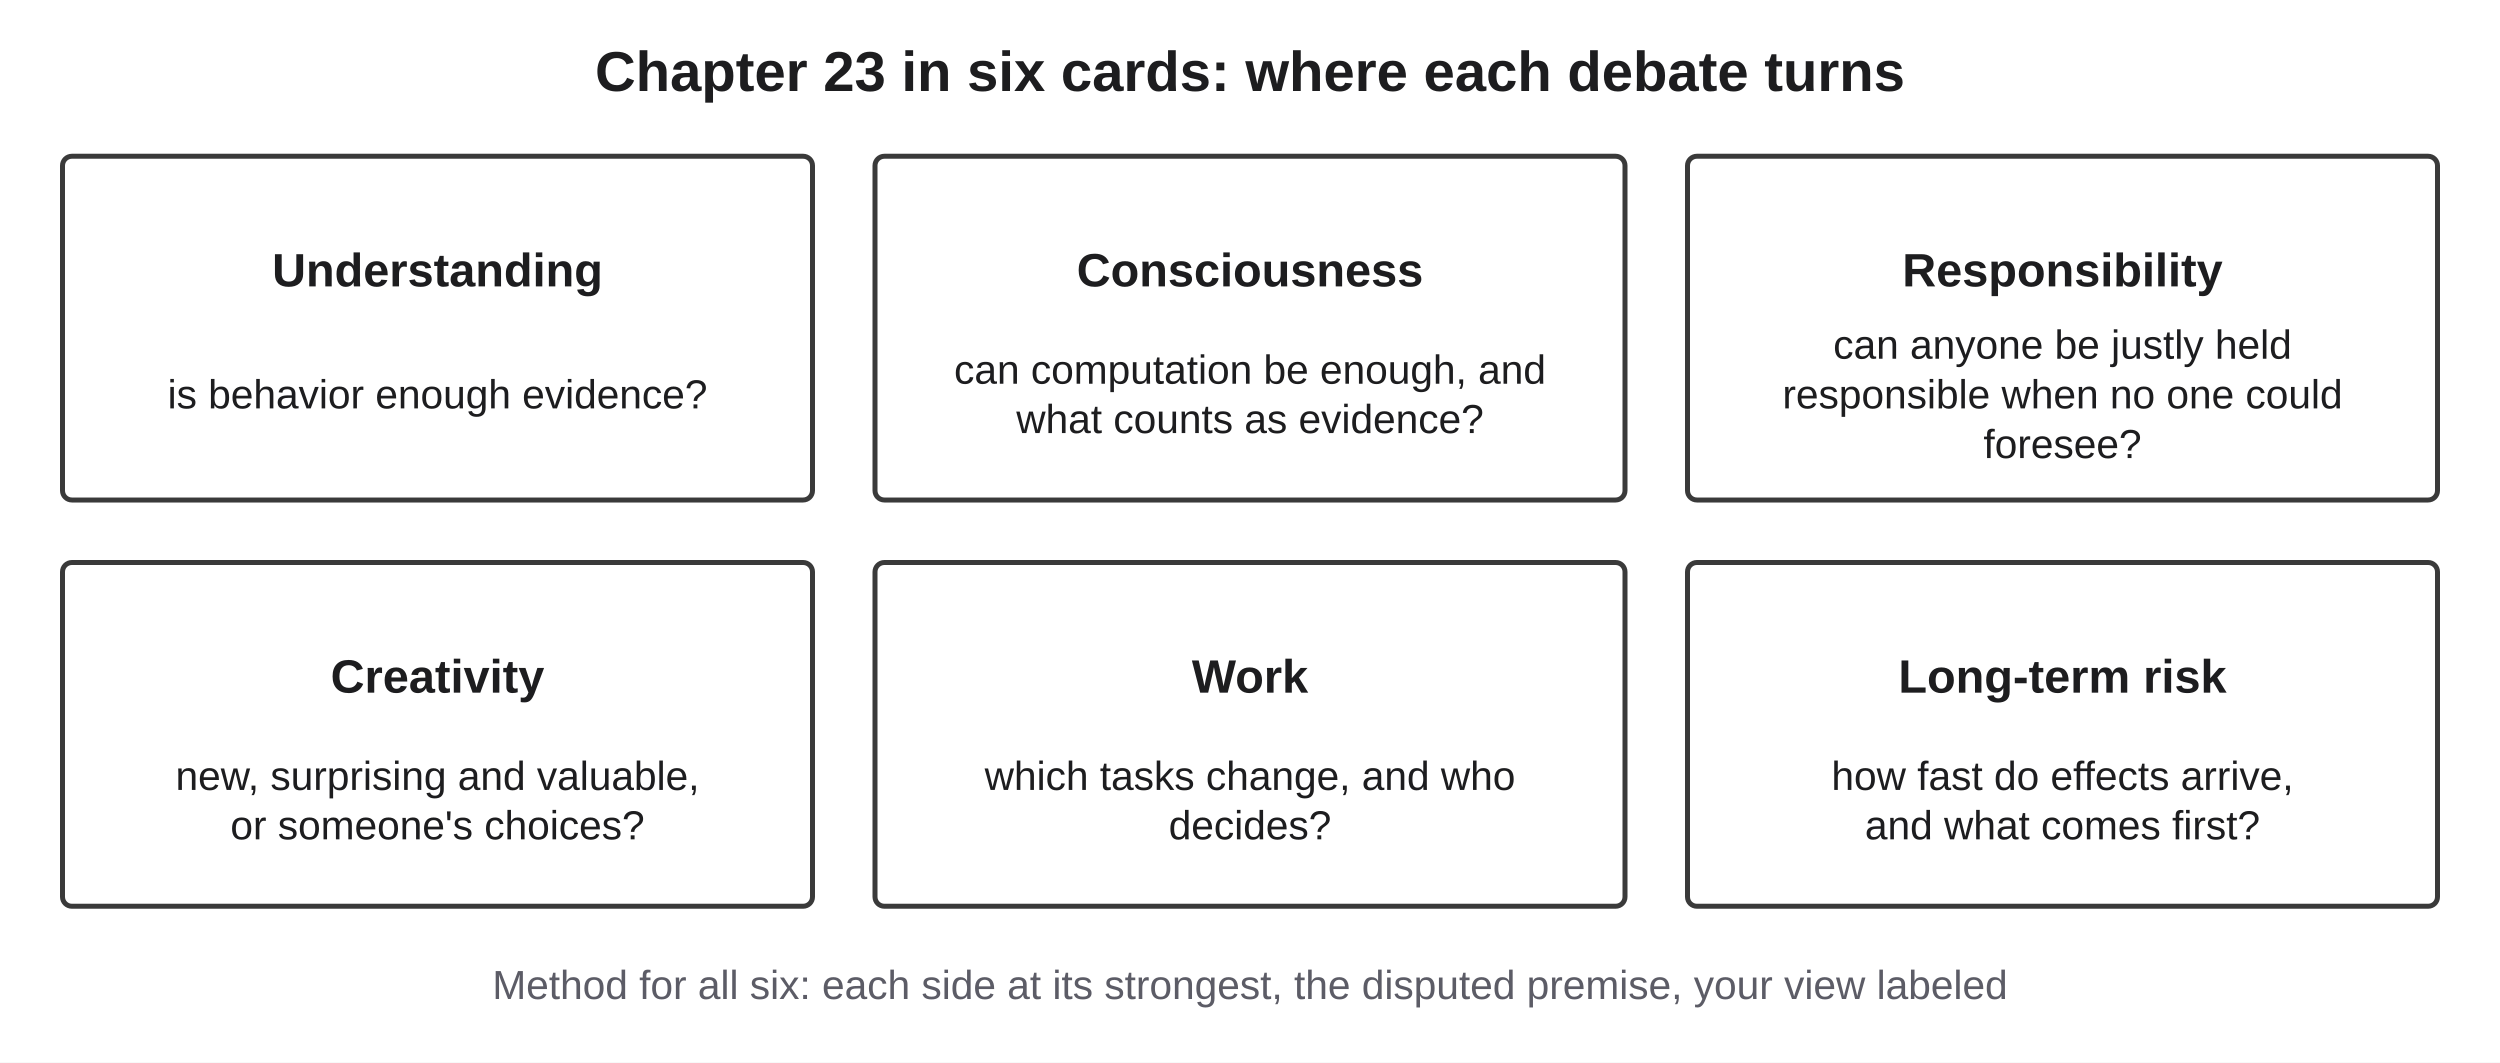
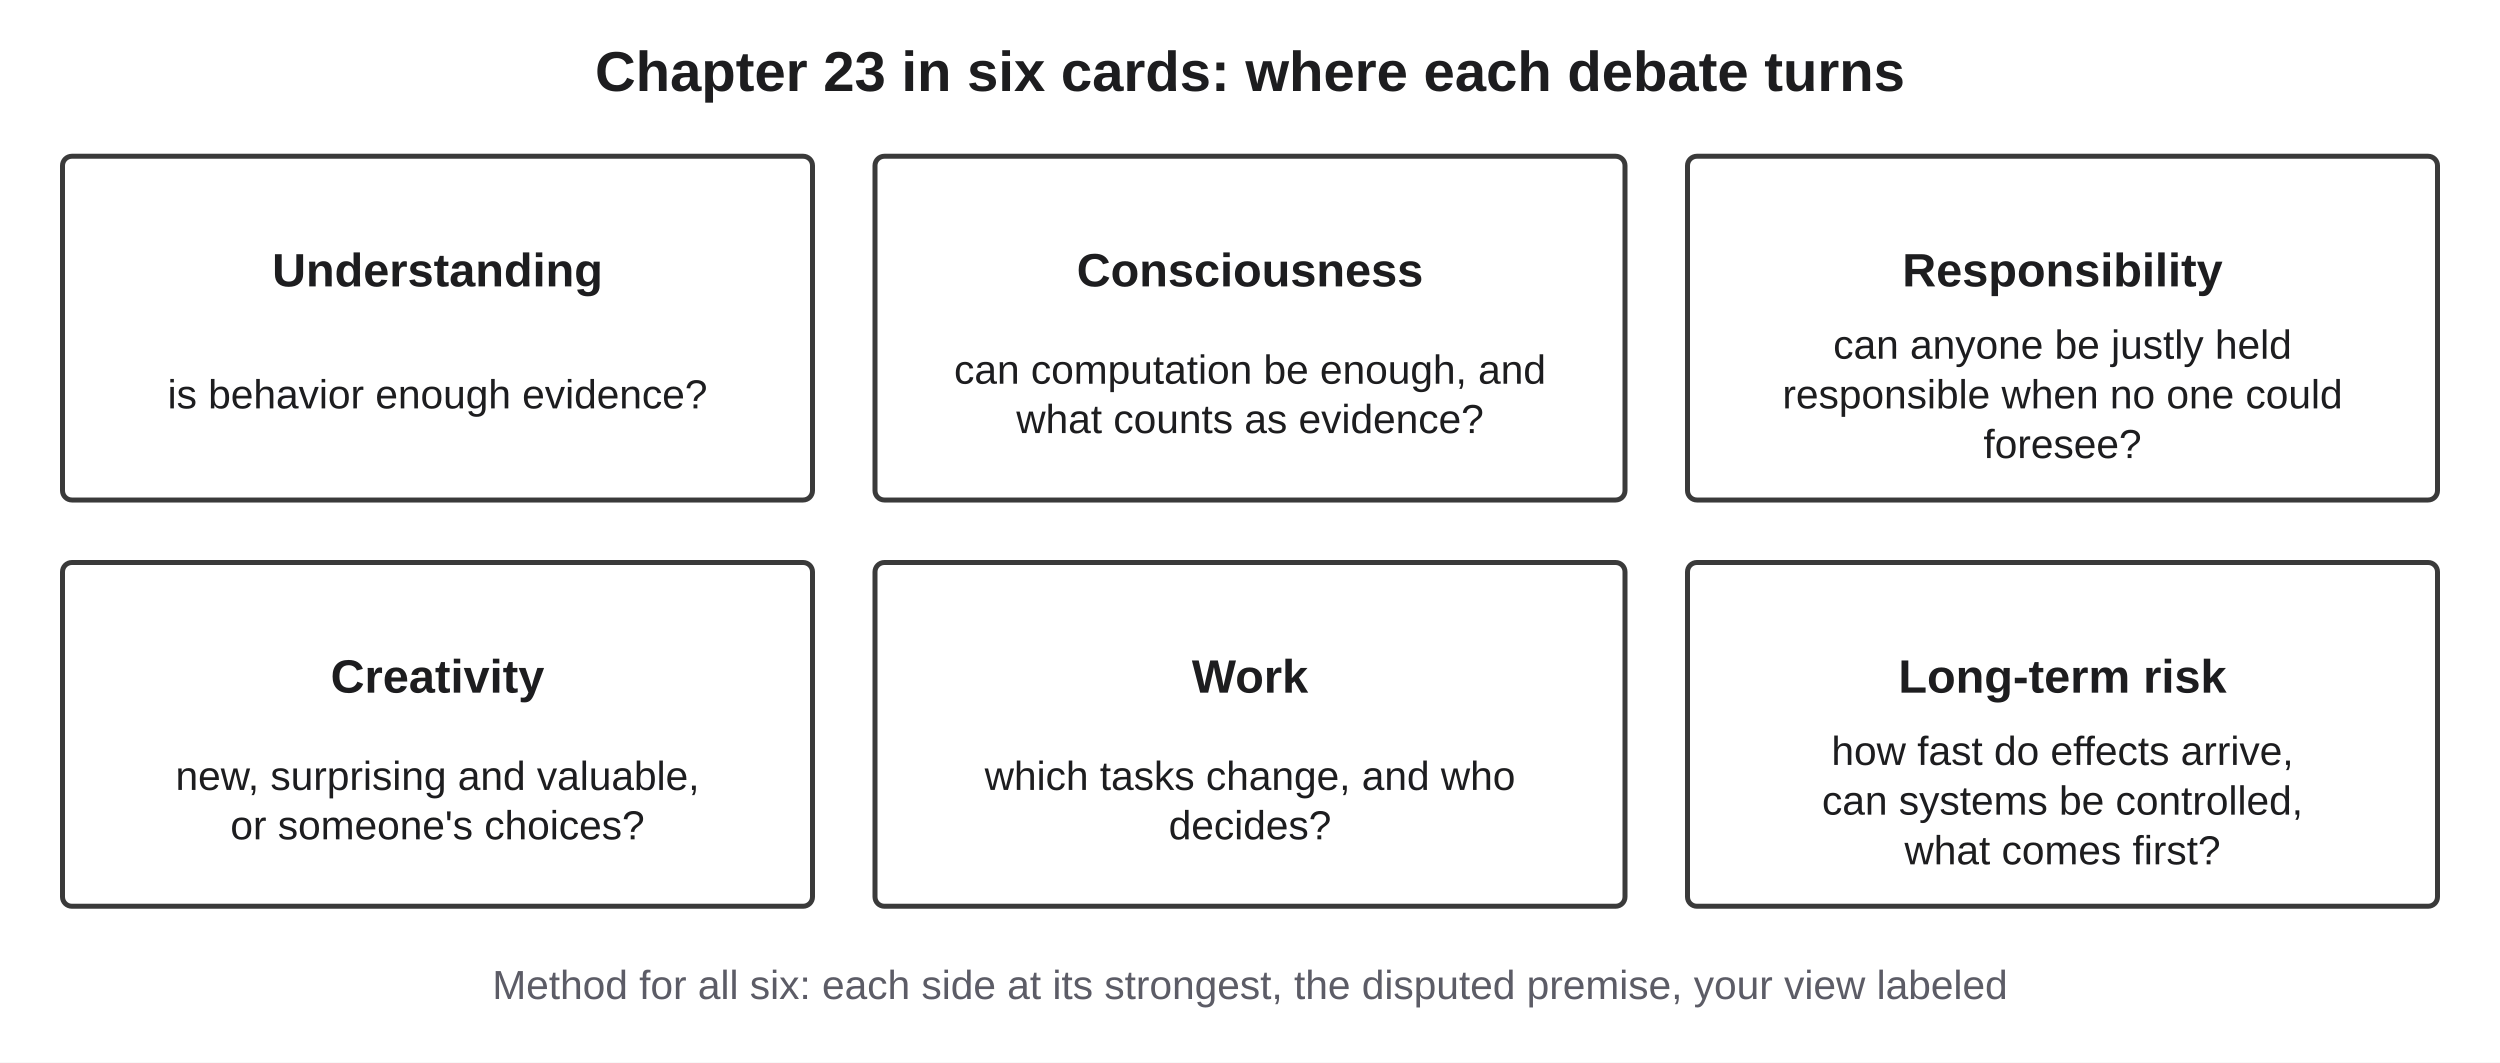
<svg xmlns="http://www.w3.org/2000/svg" viewBox="0 0 800 340" width="800" height="340" role="img" font-family="'Source Sans 3', 'Source Sans Pro', 'Helvetica Neue', Arial, sans-serif">
  <defs>
    <marker id="arrow-color" viewBox="0 0 10 10" refX="9" refY="5" markerWidth="7" markerHeight="7" orient="auto-start-reverse">
      <path d="M0,0 L10,5 L0,10 z" fill="#1D1D1F" />
    </marker>
    <pattern id="hatch" patternUnits="userSpaceOnUse" width="8" height="8" patternTransform="rotate(45)">
      <rect width="8" height="8" fill="#FFFFFF" />
      <line x1="0" y1="0" x2="0" y2="8" stroke="#9A9A9A" stroke-width="1.3" />
    </pattern>
    <pattern id="dots" patternUnits="userSpaceOnUse" width="7" height="7">
      <rect width="7" height="7" fill="#FFFFFF" />
      <circle cx="3.5" cy="3.5" r="1.2" fill="#000" />
    </pattern>
  </defs>
  <rect width="800" height="340" fill="#FFFFFF" />
  <text x="400.0" y="24.0" font-size="18" font-weight="700" text-anchor="middle" dominant-baseline="middle" fill="#1D1D1F" style="">Chapter 23 in six cards: where each debate turns</text>
  <rect x="20" y="50" width="240" height="110" rx="3" fill="#FFFFFF" stroke="#3A3A3A" stroke-width="1.6" />
  <text x="140.0" y="87.4" font-size="15" font-weight="600" text-anchor="middle" dominant-baseline="middle" fill="#1D1D1F" style="">Understanding</text>
  <text x="140.0" y="127.0" font-size="13" font-weight="normal" text-anchor="middle" dominant-baseline="middle" fill="#1D1D1F" style="">is behavior enough evidence?</text>
  <rect x="280" y="50" width="240" height="110" rx="3" fill="#FFFFFF" stroke="#3A3A3A" stroke-width="1.6" />
  <text x="400.0" y="87.4" font-size="15" font-weight="600" text-anchor="middle" dominant-baseline="middle" fill="#1D1D1F" style="">Consciousness</text>
  <text x="400.0" y="119.1" font-size="13" font-weight="normal" text-anchor="middle" dominant-baseline="middle" fill="#1D1D1F" style="">can computation be enough, and</text>
  <text x="400.0" y="134.9" font-size="13" font-weight="normal" text-anchor="middle" dominant-baseline="middle" fill="#1D1D1F" style="">what counts as evidence?</text>
  <rect x="540" y="50" width="240" height="110" rx="3" fill="#FFFFFF" stroke="#3A3A3A" stroke-width="1.6" />
  <text x="660.0" y="87.4" font-size="15" font-weight="600" text-anchor="middle" dominant-baseline="middle" fill="#1D1D1F" style="">Responsibility</text>
  <text x="660.0" y="111.1" font-size="13" font-weight="normal" text-anchor="middle" dominant-baseline="middle" fill="#1D1D1F" style="">can anyone be justly held</text>
  <text x="660.0" y="127.0" font-size="13" font-weight="normal" text-anchor="middle" dominant-baseline="middle" fill="#1D1D1F" style="">responsible when no one could</text>
  <text x="660.0" y="142.9" font-size="13" font-weight="normal" text-anchor="middle" dominant-baseline="middle" fill="#1D1D1F" style="">foresee?</text>
  <rect x="20" y="180" width="240" height="110" rx="3" fill="#FFFFFF" stroke="#3A3A3A" stroke-width="1.6" />
  <text x="140.0" y="217.4" font-size="15" font-weight="600" text-anchor="middle" dominant-baseline="middle" fill="#1D1D1F" style="">Creativity</text>
  <text x="140.0" y="249.1" font-size="13" font-weight="normal" text-anchor="middle" dominant-baseline="middle" fill="#1D1D1F" style="">new, surprising and valuable,</text>
  <text x="140.0" y="264.9" font-size="13" font-weight="normal" text-anchor="middle" dominant-baseline="middle" fill="#1D1D1F" style="">or someone's choices?</text>
  <rect x="280" y="180" width="240" height="110" rx="3" fill="#FFFFFF" stroke="#3A3A3A" stroke-width="1.6" />
  <text x="400.0" y="217.4" font-size="15" font-weight="600" text-anchor="middle" dominant-baseline="middle" fill="#1D1D1F" style="">Work</text>
  <text x="400.0" y="249.1" font-size="13" font-weight="normal" text-anchor="middle" dominant-baseline="middle" fill="#1D1D1F" style="">which tasks change, and who</text>
  <text x="400.0" y="264.9" font-size="13" font-weight="normal" text-anchor="middle" dominant-baseline="middle" fill="#1D1D1F" style="">decides?</text>
  <rect x="540" y="180" width="240" height="110" rx="3" fill="#FFFFFF" stroke="#3A3A3A" stroke-width="1.6" />
  <text x="660.0" y="217.4" font-size="15" font-weight="600" text-anchor="middle" dominant-baseline="middle" fill="#1D1D1F" style="">Long-term risk</text>
-   <text x="660.0" y="249.1" font-size="13" font-weight="normal" text-anchor="middle" dominant-baseline="middle" fill="#1D1D1F" style="">how fast do effects arrive,</text>
-   <text x="660.0" y="264.9" font-size="13" font-weight="normal" text-anchor="middle" dominant-baseline="middle" fill="#1D1D1F" style="">and what comes first?</text>
+   <text x="660.0" y="241.1" font-size="13" font-weight="normal" text-anchor="middle" dominant-baseline="middle" fill="#1D1D1F" style="">how fast do effects arrive,</text>
+   <text x="660.0" y="257.0" font-size="13" font-weight="normal" text-anchor="middle" dominant-baseline="middle" fill="#1D1D1F" style="">can systems be controlled,</text>
+   <text x="660.0" y="272.9" font-size="13" font-weight="normal" text-anchor="middle" dominant-baseline="middle" fill="#1D1D1F" style="">what comes first?</text>
  <text x="400.0" y="316.0" font-size="13" font-weight="normal" text-anchor="middle" dominant-baseline="middle" fill="#5C5C66" style="">Method for all six: each side at its strongest, the disputed premise, your view labeled</text>
</svg>
